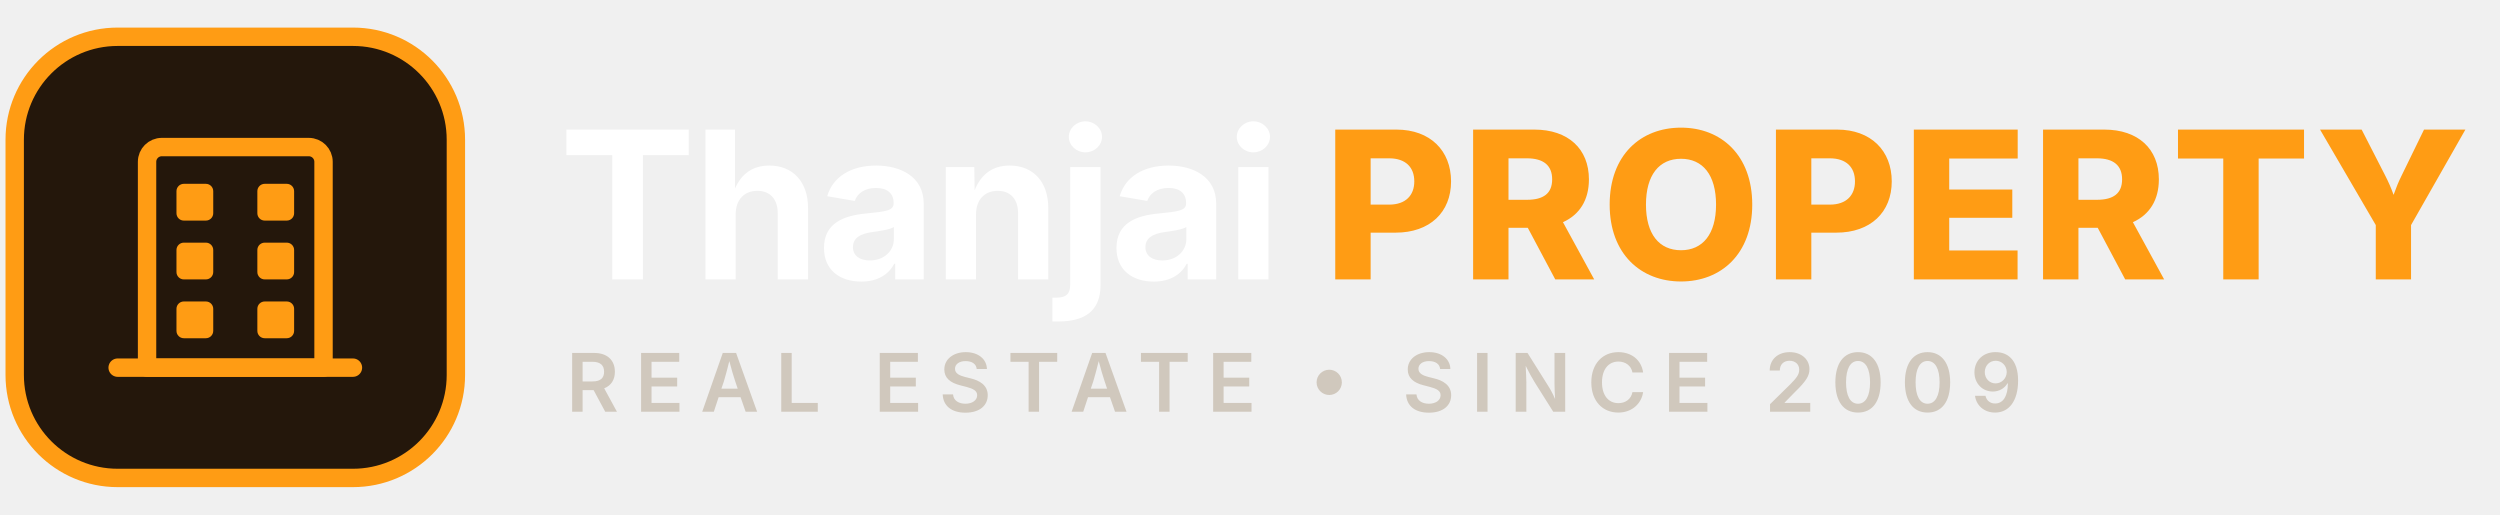
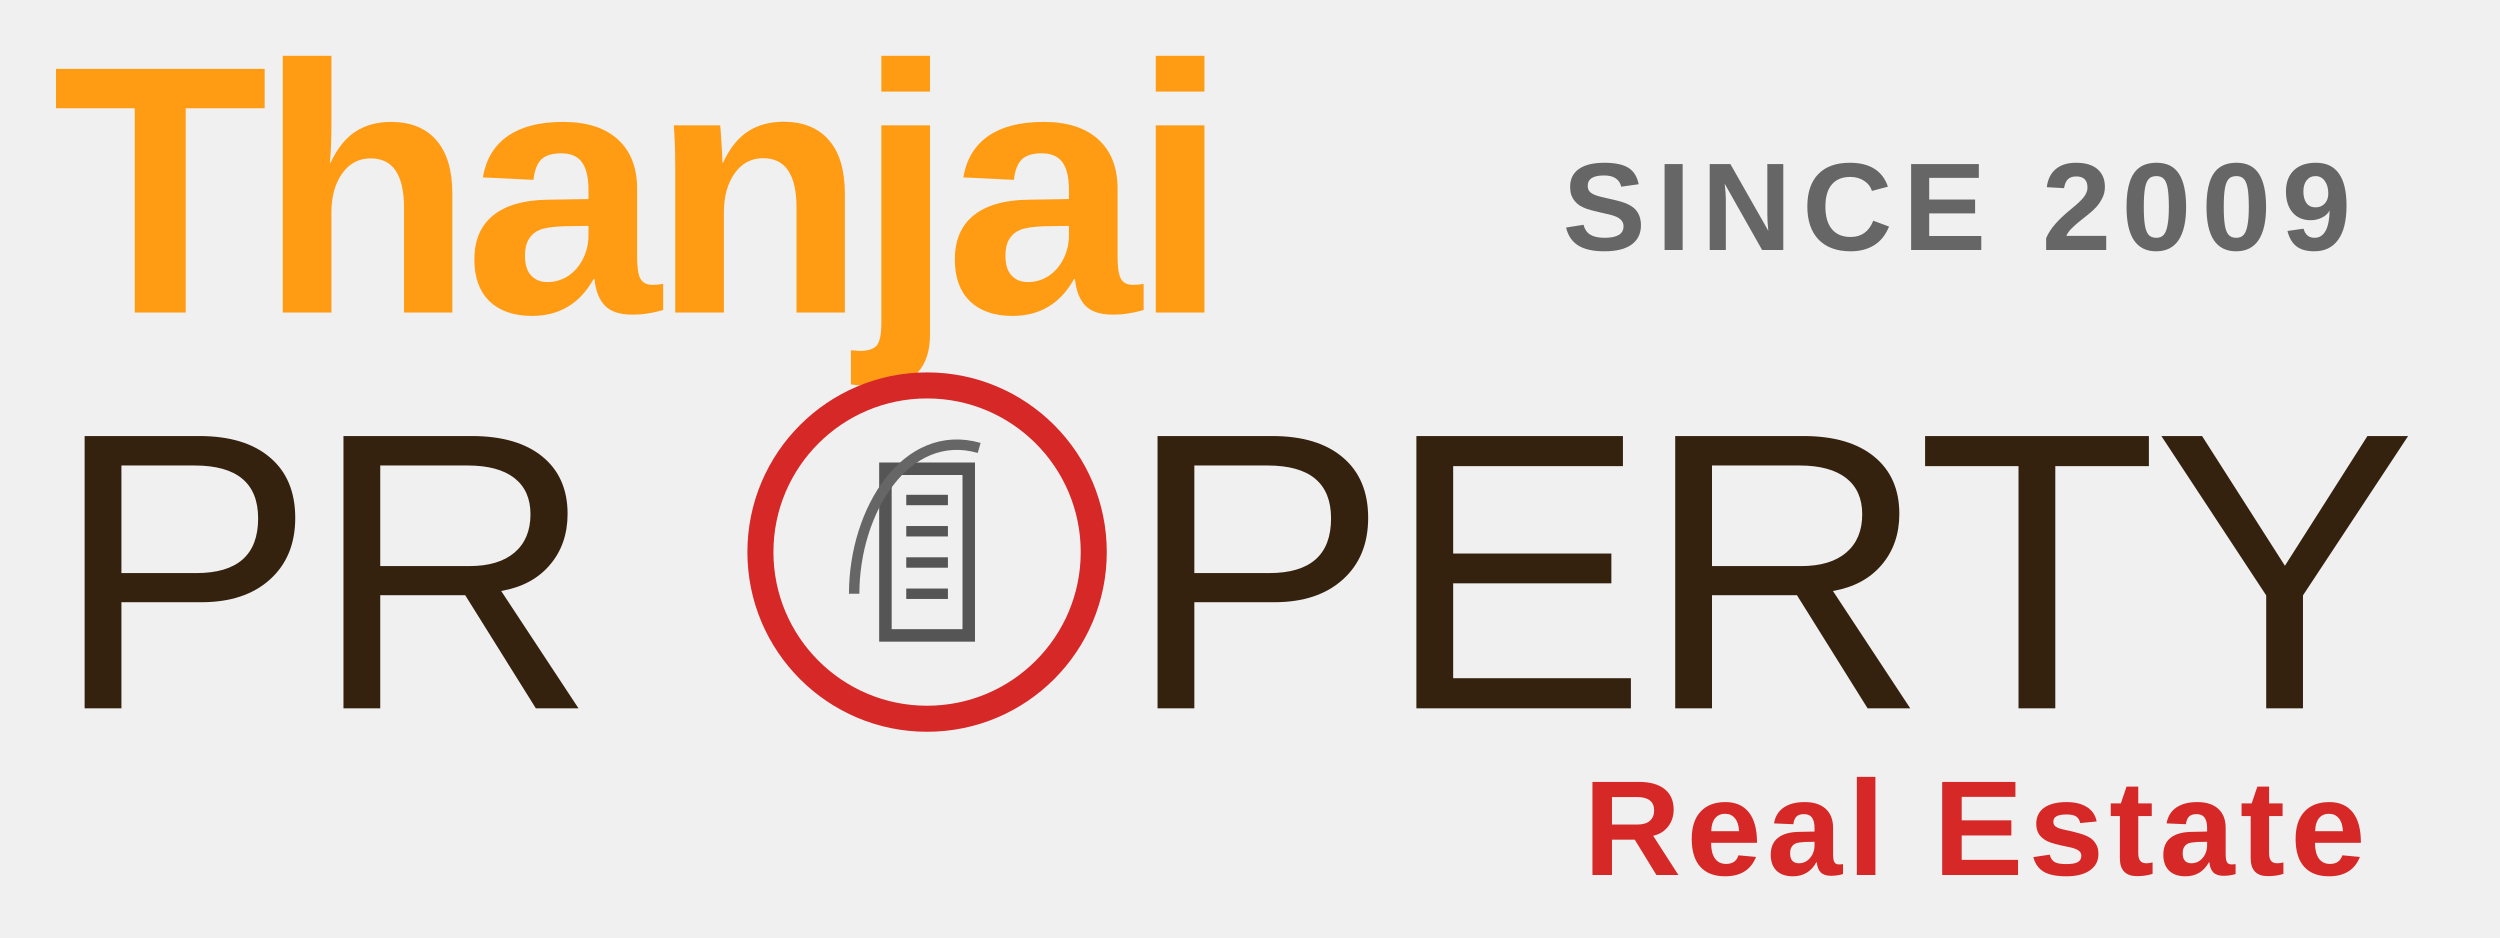
- <svg xmlns="http://www.w3.org/2000/svg" viewBox="0 0 340 70" width="340" height="70" fill="none">
-   <rect x="2" y="5" width="60" height="60" rx="14" fill="#24170B" stroke="#FF9C14" stroke-width="2.5" />
-   <path d="M22 20H42C43.1 20 44 20.9 44 22V50H20V22C20 20.9 20.9 20 22 20Z" fill="none" stroke="#FF9C14" stroke-width="2.5" stroke-linejoin="round" />
-   <rect x="24" y="25" width="5" height="5" rx="1" fill="#FF9C14" />
-   <rect x="35" y="25" width="5" height="5" rx="1" fill="#FF9C14" />
-   <rect x="24" y="33" width="5" height="5" rx="1" fill="#FF9C14" />
-   <rect x="35" y="33" width="5" height="5" rx="1" fill="#FF9C14" />
-   <rect x="24" y="41" width="5" height="5" rx="1" fill="#FF9C14" />
-   <rect x="35" y="41" width="5" height="5" rx="1" fill="#FF9C14" />
-   <line x1="16" y1="50" x2="48" y2="50" stroke="#FF9C14" stroke-width="2.5" stroke-linecap="round" />
-   <text x="76" y="38" font-family="'Plus Jakarta Sans', -apple-system, sans-serif" font-size="28" font-weight="700" fill="#FFFFFF" letter-spacing="-0.5">Thanjai</text>
-   <text x="180" y="38" font-family="'Plus Jakarta Sans', -apple-system, sans-serif" font-size="28" font-weight="800" fill="#FF9C14" letter-spacing="0.5">PROPERTY</text>
-   <text x="77" y="56" font-family="'Plus Jakarta Sans', -apple-system, sans-serif" font-size="11" font-weight="600" fill="#D0C8BD" letter-spacing="2.2">REAL ESTATE • SINCE 2009</text>
+ <svg xmlns="http://www.w3.org/2000/svg" viewBox="0 0 240 90" width="240" height="90" fill="none">
+   <text x="5" y="30" font-family="'Plus Jakarta Sans', Arial, sans-serif" font-size="34" font-weight="700" fill="#FF9C14" letter-spacing="-1">Thanjai</text>
+   <text x="150" y="24" font-family="'Plus Jakarta Sans', Arial, sans-serif" font-size="12" font-weight="600" fill="#666666" letter-spacing="1">SINCE 2009</text>
+   <text x="5" y="68" font-family="'Plus Jakarta Sans', Arial, sans-serif" font-size="38" font-weight="400" fill="#34220E" letter-spacing="-0.5">PR</text>
+   <g transform="translate(73, 53)">
+     <circle cx="16" cy="0" r="16" fill="none" stroke="#D72828" stroke-width="2.5" />
+     <path d="M12 -8H20V8H12V-8Z" fill="none" stroke="#555555" stroke-width="1.2" />
+     <path d="M14 -5H18" stroke="#555555" stroke-width="1" />
+     <path d="M14 -2H18" stroke="#555555" stroke-width="1" />
+     <path d="M14 1H18" stroke="#555555" stroke-width="1" />
+     <path d="M14 4H18" stroke="#555555" stroke-width="1" />
+     <path d="M9 4C9 -4 14 -12 21 -10" fill="none" stroke="#666666" stroke-width="1" />
+   </g>
+   <text x="108" y="68" font-family="'Plus Jakarta Sans', Arial, sans-serif" font-size="38" font-weight="400" fill="#34220E" letter-spacing="-0.5">PERTY</text>
+   <text x="152" y="84" font-family="'Plus Jakarta Sans', Arial, sans-serif" font-size="13" font-weight="600" fill="#D72828" letter-spacing="0.5">Real Estate</text>
</svg>
